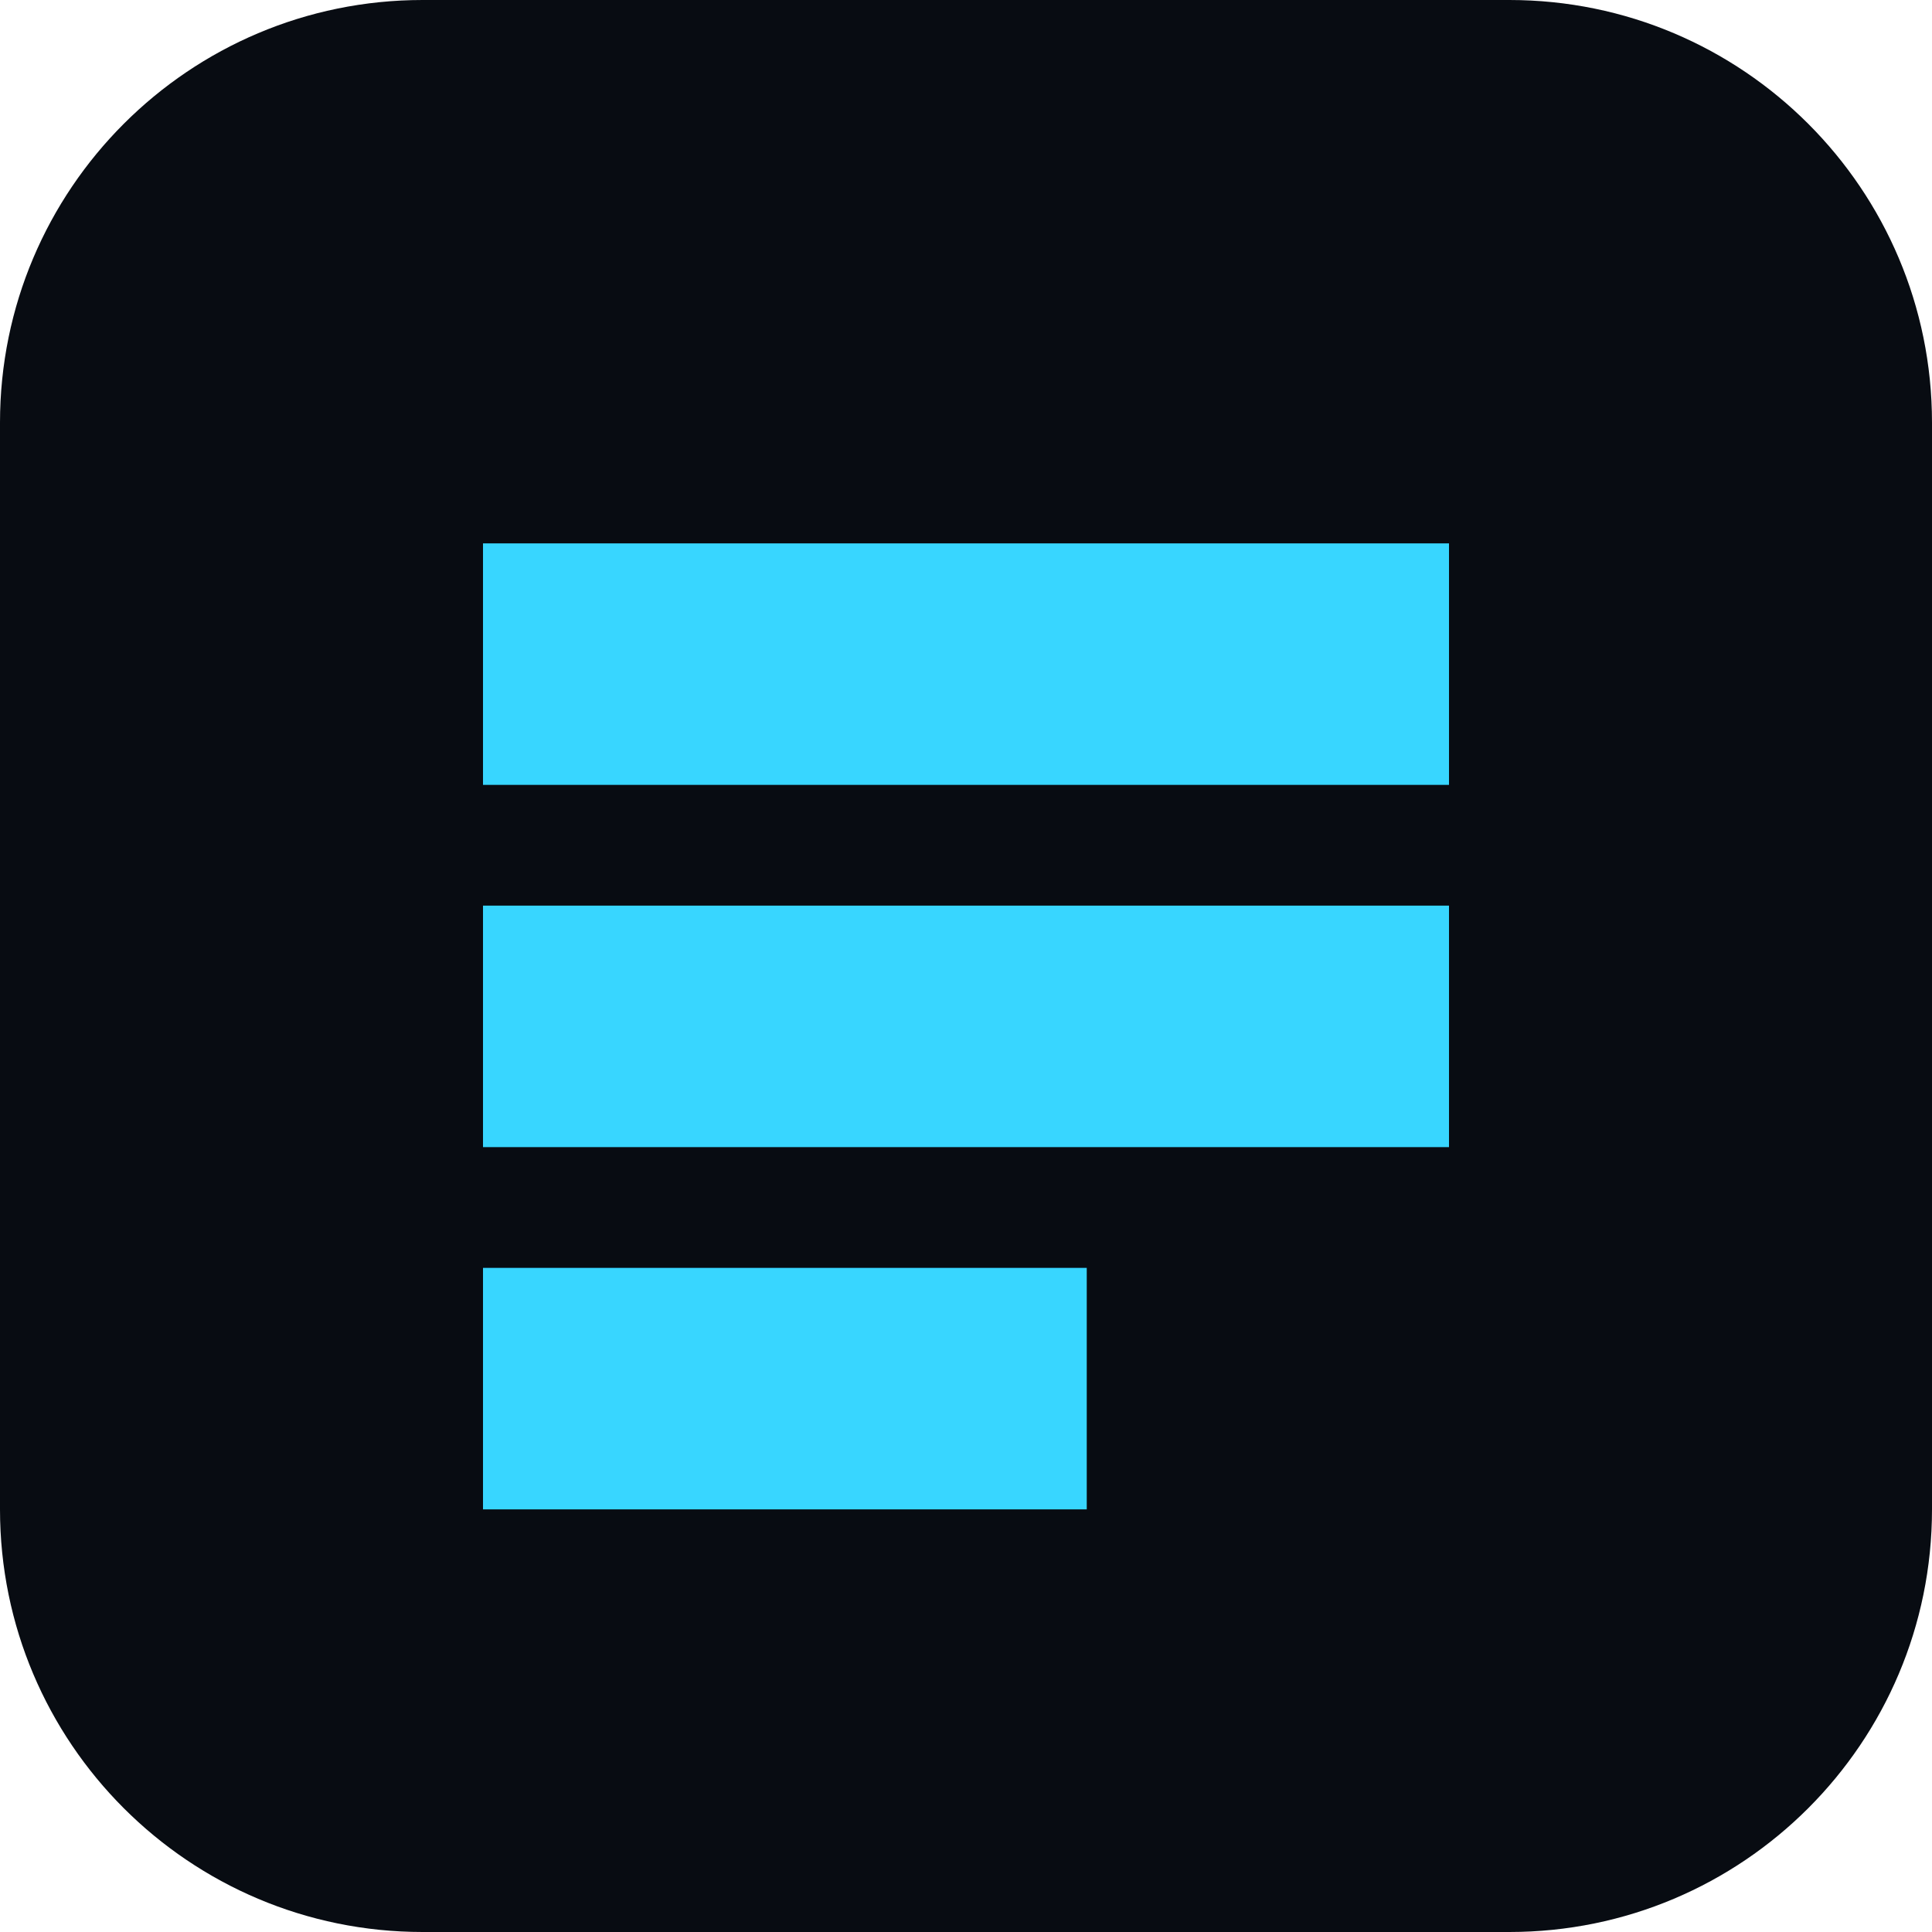
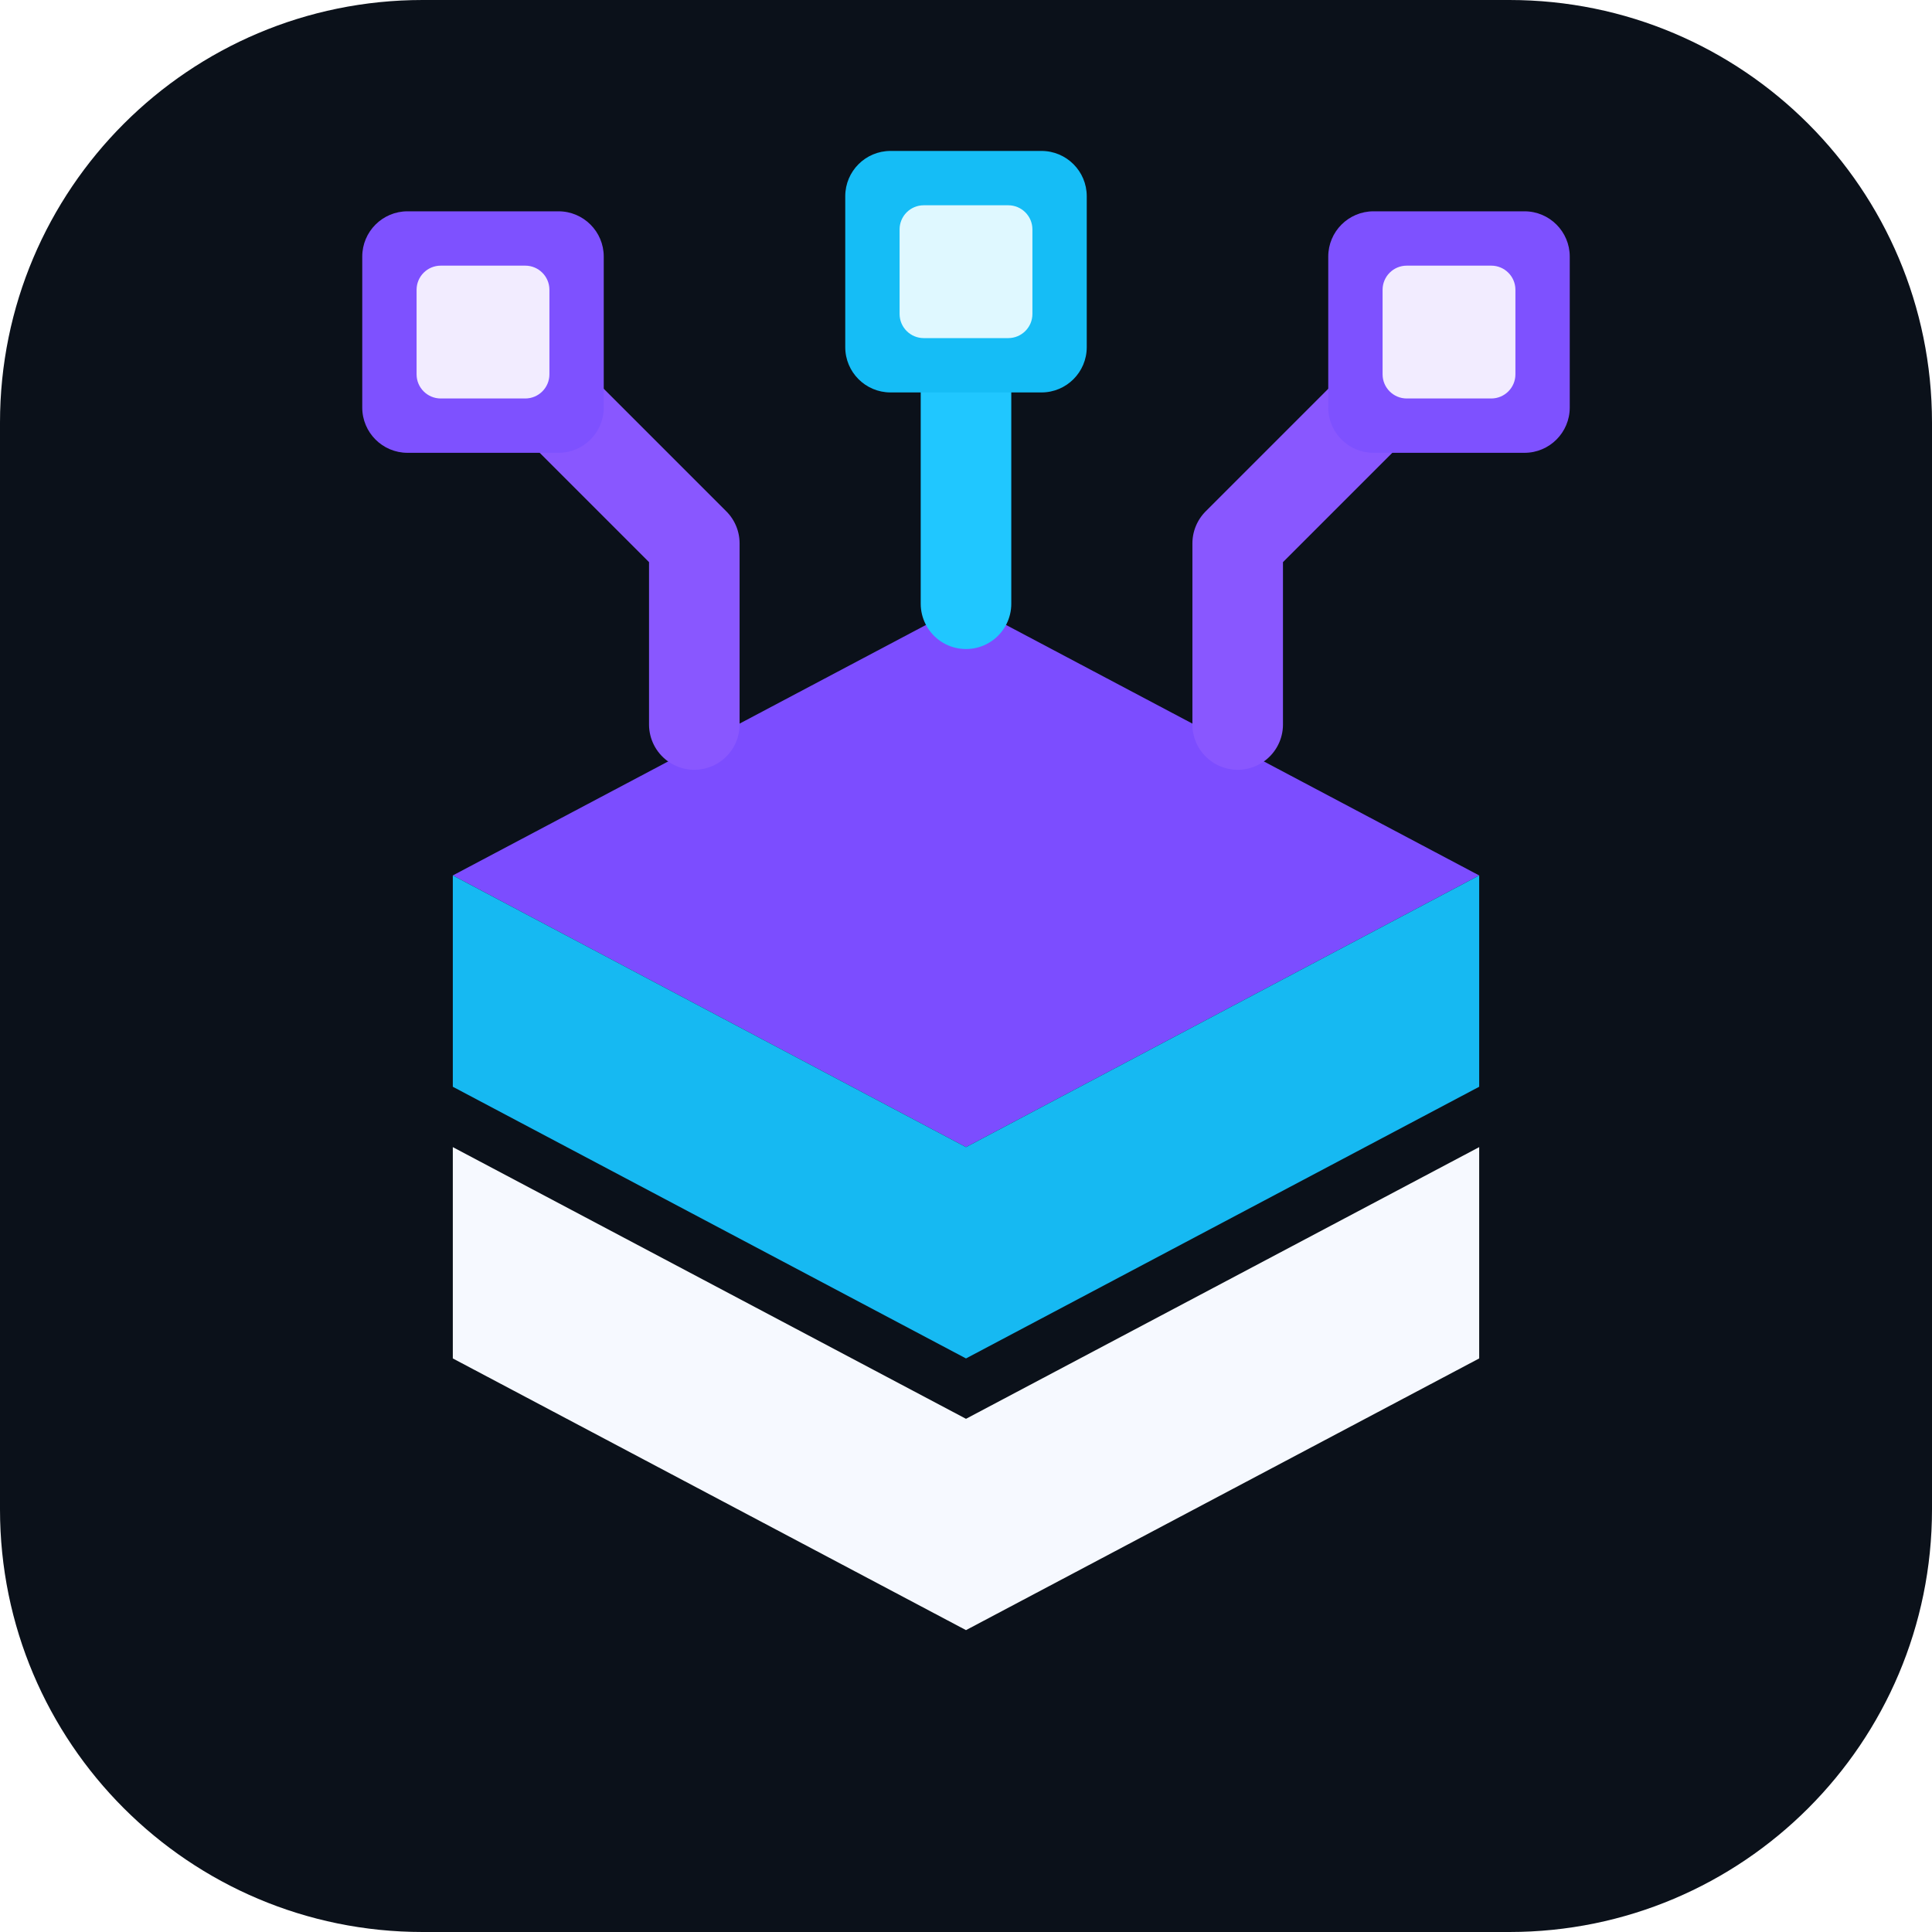
- <svg xmlns="http://www.w3.org/2000/svg" viewBox="0 0 64 64">
-   <rect width="64" height="64" rx="14" fill="#080c12" />
-   <path d="M16 18h32v8H16zM16 30h32v8H16zM16 42h20v8H16z" fill="#38d6ff" />
+ <svg xmlns="http://www.w3.org/2000/svg" viewBox="0 0 64 64" role="img" aria-label="agi-stack">
+   <rect width="64" height="64" rx="14" fill="#0b111a" />
+   <path d="M15 29 32 20l17 9-17 9z" fill="#7c4dff" />
+   <path d="M15 36 32 45l17-9v-7L32 38 15 29z" fill="#16b9f2" />
+   <path d="M15 45 32 54l17-9v-7L32 47 15 38z" fill="#f6f9ff" />
+   <path d="M32 20V8" fill="none" stroke="#20c7ff" stroke-width="3" stroke-linecap="round" />
+   <path d="M23 24v-6l-7-7" fill="none" stroke="#8957ff" stroke-width="3" stroke-linecap="round" stroke-linejoin="round" />
+   <path d="M41 24v-6l7-7" fill="none" stroke="#8957ff" stroke-width="3" stroke-linecap="round" stroke-linejoin="round" />
+   <rect x="28" y="5" width="8" height="8" rx="1.5" fill="#15bdf6" />
+   <rect x="29.8" y="6.8" width="4.4" height="4.4" rx=".8" fill="#dff8ff" />
+   <rect x="12" y="7" width="8" height="8" rx="1.5" fill="#7e51ff" />
+   <rect x="13.8" y="8.8" width="4.4" height="4.4" rx=".8" fill="#f2ecff" />
+   <rect x="44" y="7" width="8" height="8" rx="1.5" fill="#7e51ff" />
+   <rect x="45.8" y="8.8" width="4.4" height="4.4" rx=".8" fill="#f2ecff" />
</svg>
